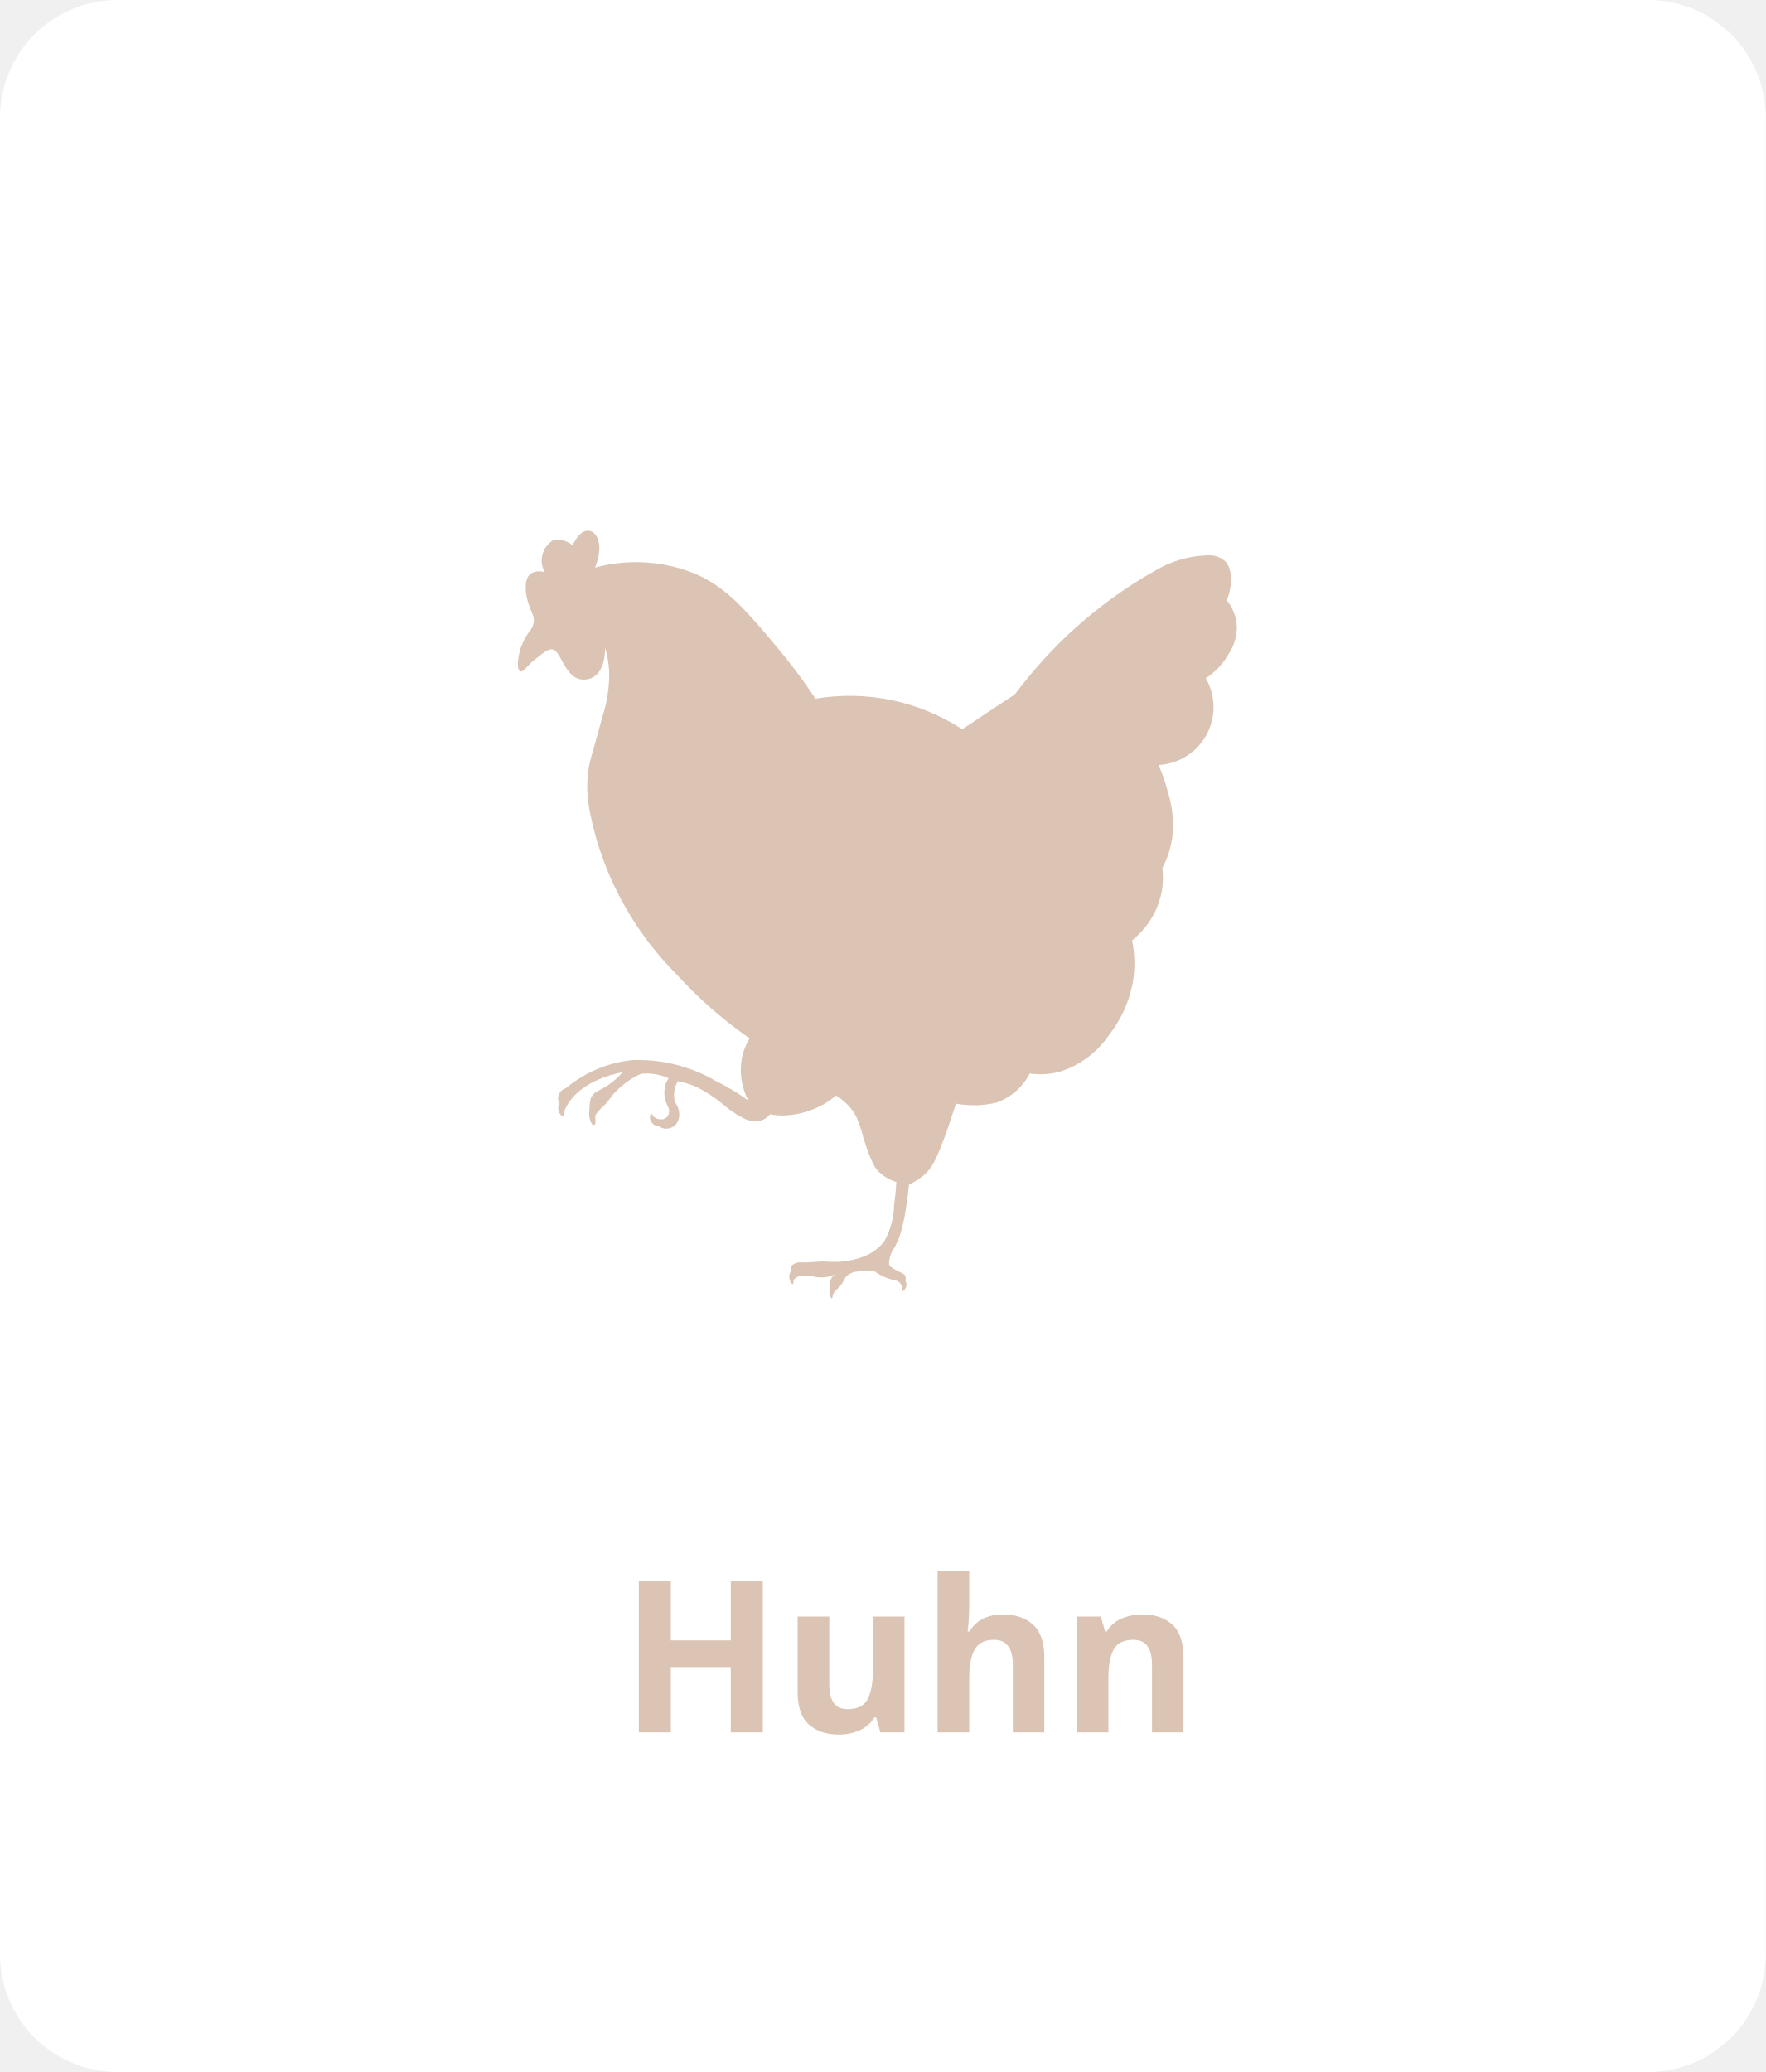
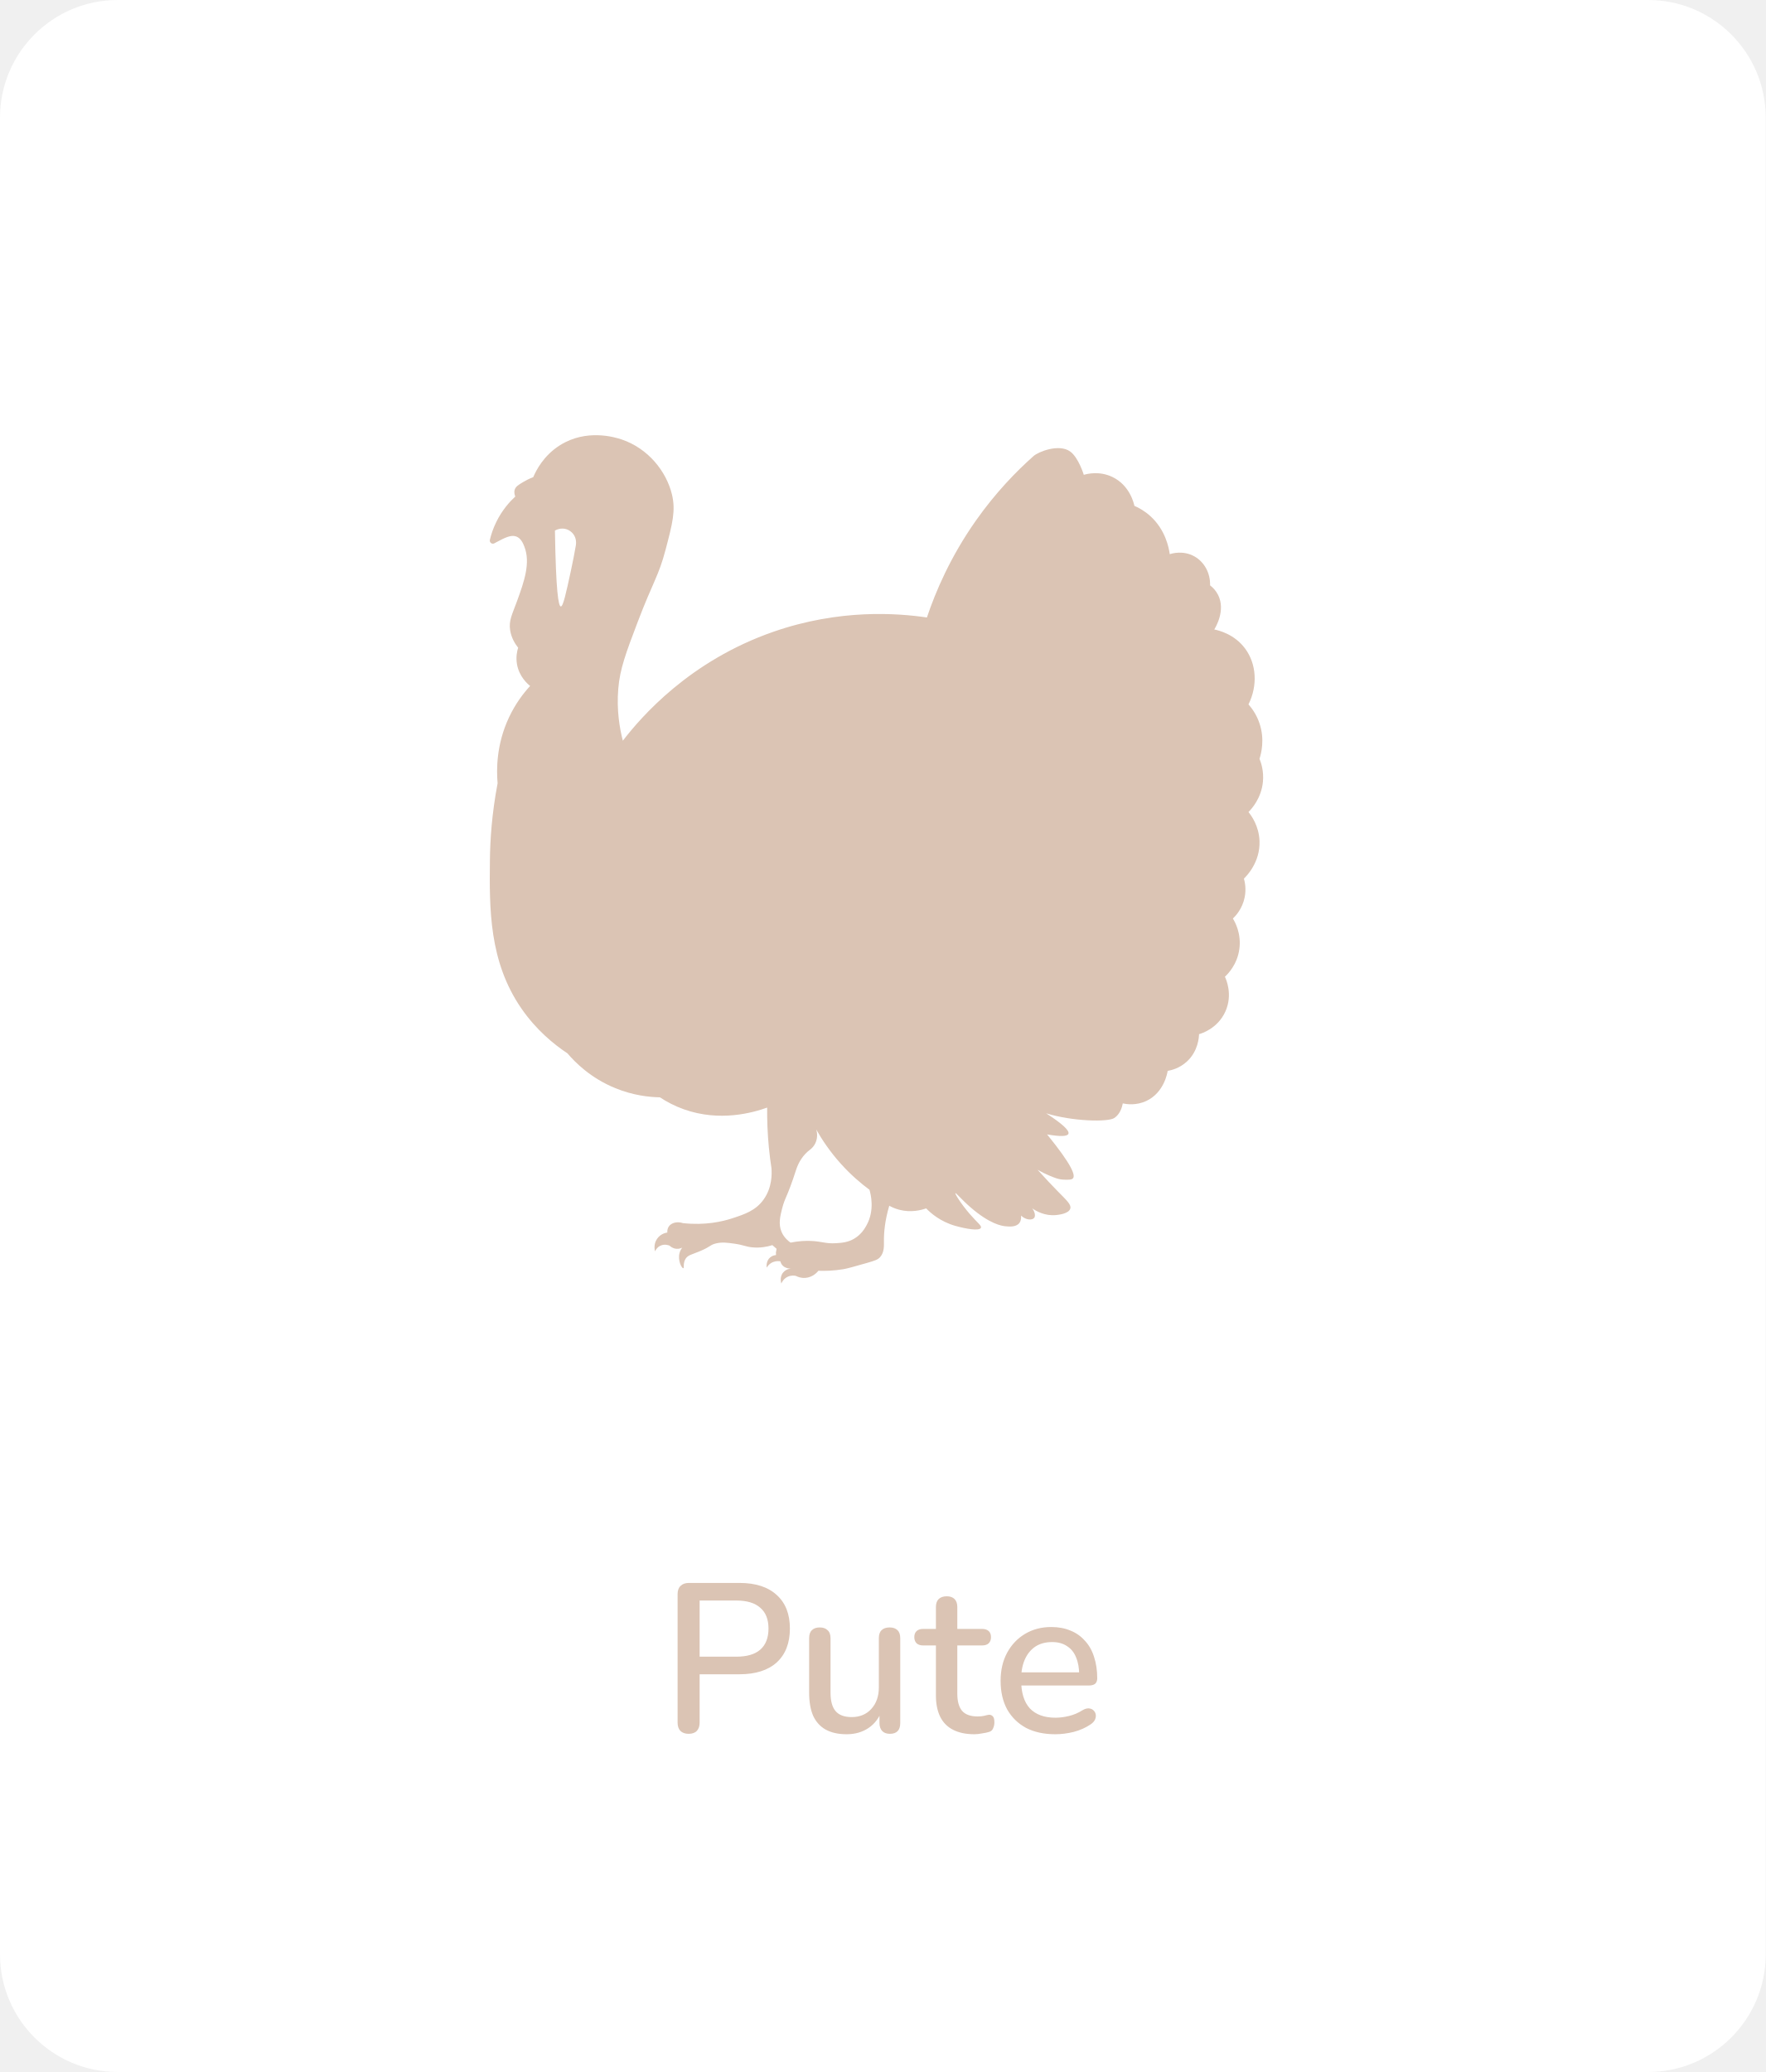
- <svg xmlns="http://www.w3.org/2000/svg" width="150" height="176" viewBox="0 0 150 176">
-   <defs>
-     <clipPath id="clip-path">
-       <rect id="Прямоугольник_70" data-name="Прямоугольник 70" width="61.088" height="65.196" fill="#dbc4b4" />
-     </clipPath>
-   </defs>
-   <g id="Сгруппировать_612" data-name="Сгруппировать 612" transform="translate(-501 -529)">
-     <rect id="Прямоугольник_143" data-name="Прямоугольник 143" width="150" height="176" rx="10" transform="translate(501 529)" fill="#fff" />
-     <g id="Chicken" transform="translate(505.266 574.076)">
-       <g id="Сгруппировать_421" data-name="Сгруппировать 421" transform="translate(39.725 0)">
-         <g id="Сгруппировать_420" data-name="Сгруппировать 420" transform="translate(0 0)" clip-path="url(#clip-path)">
-           <path id="Контур_258" data-name="Контур 258" d="M25.282,14.27a45.75,45.75,0,0,0-3.13-4.207c-2.63-3.143-4.283-5.118-6.874-6.31a13.221,13.221,0,0,0-8.722-.615c.8-1.988.117-2.961-.385-3.1-.878-.25-1.376.976-1.539,1.205A1.885,1.885,0,0,0,3.017.8,2.009,2.009,0,0,0,2.3,3.548a1.345,1.345,0,0,0-1.206.1c-.6.455-.591,1.8.147,3.432a1.285,1.285,0,0,1-.123,1.293A6.419,6.419,0,0,0,.291,9.807c-.359,1.04-.419,2.2.007,2.154.229-.027.659-.659,1.128-1,.564-.41,1.072-.965,1.54-.872.808.16,1.078,3.008,3.08,2.5.9-.227,1.385-1.282,1.358-2.657a8.776,8.776,0,0,1,.359,2.078,11.668,11.668,0,0,1-.59,3.822C6.51,18.341,6.3,18.91,6.146,19.554c-.594,2.484-.022,4.6.565,6.772a27.121,27.121,0,0,0,6.746,11.338,36.887,36.887,0,0,0,6.233,5.464,5.168,5.168,0,0,0-.642,1.59,5.581,5.581,0,0,0,.539,3.694,18.682,18.682,0,0,0-2.77-1.667,13.045,13.045,0,0,0-7.156-1.77A10.566,10.566,0,0,0,4.069,47.36a.959.959,0,0,0-.59.539.949.949,0,0,0,.026.744.911.911,0,0,0-.077.411.84.84,0,0,0,.36.692c.179.01.142-.426.231-.615C5.073,46.877,7.883,46.2,8.891,46a6.033,6.033,0,0,1-1.565,1.308c-.51.293-.885.4-1.077.821-.082,0-.16.6-.18,1.078-.005.127-.007.23-.007.288a1.77,1.77,0,0,0,.1.654c.067.191.2.364.326.327.222-.067,0-.656.135-.885a4.834,4.834,0,0,1,.75-.808,7.229,7.229,0,0,0,.655-.827,7.2,7.2,0,0,1,2.443-1.828,4.721,4.721,0,0,1,2.347.385,1.619,1.619,0,0,0-.288.6,2.43,2.43,0,0,0,.211,1.789.791.791,0,0,1,0,.808.736.736,0,0,1-.4.288,1.036,1.036,0,0,1-.751-.173c-.14-.1-.173-.309-.269-.308-.066,0-.142.293-.059.558a.8.8,0,0,0,.732.52,1.028,1.028,0,0,0,.366.173,1.107,1.107,0,0,0,1-.269,1.246,1.246,0,0,0,.347-.962,1.585,1.585,0,0,0-.347-.962,2.263,2.263,0,0,1,.231-1.808,6.709,6.709,0,0,1,1.578.481,11.239,11.239,0,0,1,2.193,1.424,8.587,8.587,0,0,0,1.654,1.154,2.192,2.192,0,0,0,1.732.25,1.624,1.624,0,0,0,.674-.5,6.419,6.419,0,0,0,1.173.1,7.355,7.355,0,0,0,4.444-1.693,4.816,4.816,0,0,1,1.674,1.712,10.1,10.1,0,0,1,.635,1.866c.7,2.186,1.026,2.589,1.192,2.77a3.65,3.65,0,0,0,1.617,1c-.029.475-.083,1.145-.193,1.943a6.625,6.625,0,0,1-.827,3.078,4.022,4.022,0,0,1-1.769,1.308,7.1,7.1,0,0,1-3.155.423c-.693-.03-1.385.091-2.078.077a1.023,1.023,0,0,0-.846.25.72.72,0,0,0-.116.519.836.836,0,0,0-.115.366c-.028.392.227.736.288.712.1-.038.026-.286.154-.443a.87.87,0,0,1,.616-.269,3.236,3.236,0,0,1,1.173.1,2.865,2.865,0,0,0,1.789-.289.955.955,0,0,0-.5.52.936.936,0,0,0-.02.6.939.939,0,0,0-.058.673c.045.141.091.331.173.308s.05-.245.135-.4c.15-.282.335-.367.577-.654a2.512,2.512,0,0,0,.327-.5A1.231,1.231,0,0,1,28,63.251a1.567,1.567,0,0,1,.885-.327,7.105,7.105,0,0,1,1.327-.077,4.522,4.522,0,0,0,1.829.827.771.771,0,0,1,.385.192c.293.276.2.7.23.731s.219-.109.309-.308a.664.664,0,0,0-.039-.577.6.6,0,0,0-.02-.423c-.088-.179-.256-.21-.711-.443-.558-.285-.581-.378-.6-.414a.359.359,0,0,1-.067-.187A2.572,2.572,0,0,1,32,60.885a6.193,6.193,0,0,0,.634-1.674,12.744,12.744,0,0,0,.328-1.616c.083-.512.185-1.212.269-2.059a4.8,4.8,0,0,0,1.443-.962c.477-.467.89-1.076,1.827-3.752.181-.519.432-1.256.711-2.155a8.412,8.412,0,0,0,1.424.135,7.315,7.315,0,0,0,2.117-.25,5.115,5.115,0,0,0,2.732-2.443,6.555,6.555,0,0,0,2.424-.116,7.848,7.848,0,0,0,4.309-3.155A10.228,10.228,0,0,0,52.2,38.588a9.749,9.749,0,0,0-.02-3.79A6.978,6.978,0,0,0,54,32.624a6.781,6.781,0,0,0,.712-2.058,6.65,6.65,0,0,0,.039-1.924,7.811,7.811,0,0,0,.846-2.578,9.378,9.378,0,0,0-.365-3.828,14.219,14.219,0,0,0-.808-2.328,5.02,5.02,0,0,0,3.078-1.289,4.913,4.913,0,0,0,.943-6.079,6.06,6.06,0,0,0,1.962-2.1,4.167,4.167,0,0,0,.673-2.308A3.857,3.857,0,0,0,60.219,5.9a4.065,4.065,0,0,0,.346-1.885,2.136,2.136,0,0,0-.4-1.347,2,2,0,0,0-1.54-.577,9.243,9.243,0,0,0-4.56,1.347,38.25,38.25,0,0,0-9.292,7.388c-1.17,1.285-2.045,2.4-2.577,3.1q-1.036.677-2.078,1.366-1.193.79-2.366,1.578a17.53,17.53,0,0,0-12.467-2.6" transform="translate(0 0)" fill="#dbc4b4" />
-         </g>
-       </g>
-       <text id="Huhn" transform="translate(0.226 84.072)" fill="#dbc4b4" font-size="18" font-family="Nunito-SemiBold, Nunito" font-weight="600">
-         <tspan x="48.153" y="18">Huhn</tspan>
-       </text>
-     </g>
-   </g>
+ <svg xmlns="http://www.w3.org/2000/svg" width="150" height="176" viewBox="0 0 150 176" fill="none">
+   <path d="M0 10C0 4.477 4.477 0 10 0H140C145.523 0 150 4.477 150 10V166C150 171.523 145.523 176 140 176H10C4.477 176 0 171.523 0 166V10Z" fill="white" />
+   <path d="M106.996 64.453C107.141 64.001 107.454 62.812 106.996 61.448C106.744 60.695 106.346 60.158 106.059 59.833C106.851 58.237 106.747 56.397 105.768 55.083C104.867 53.873 103.553 53.55 103.151 53.468C103.232 53.342 104.151 51.859 103.474 50.528C103.289 50.162 103.03 49.901 102.796 49.72C102.827 48.693 102.319 47.744 101.471 47.264C100.517 46.725 99.546 47.015 99.371 47.071C99.293 46.513 99.004 45.001 97.723 43.84C97.249 43.409 96.762 43.139 96.366 42.967C96.33 42.786 95.99 41.225 94.492 40.512C93.383 39.983 92.341 40.254 92.069 40.334C92.069 40.334 91.624 38.859 90.906 38.347C89.96 37.672 88.213 38.371 87.804 38.735C86.324 40.049 84.574 41.848 82.909 44.211C80.738 47.293 79.483 50.24 78.741 52.45C76.223 52.079 71.329 51.708 65.704 53.662C58.574 56.138 54.474 60.889 52.91 62.918C52.644 61.883 52.371 60.344 52.522 58.508C52.659 56.836 53.164 55.48 54.17 52.837C55.486 49.378 55.95 48.944 56.544 46.683C57.126 44.472 57.417 43.367 57.078 41.982C56.602 40.041 55.074 38.096 52.812 37.329C52.21 37.125 49.814 36.413 47.578 37.813C46.168 38.698 45.535 39.975 45.301 40.528C44.932 40.67 44.647 40.824 44.453 40.94C44.033 41.19 43.809 41.328 43.725 41.594C43.653 41.827 43.722 42.05 43.774 42.176C43.319 42.595 42.661 43.307 42.151 44.357C41.886 44.899 41.721 45.411 41.615 45.853C41.561 46.08 41.8 46.262 42.002 46.148C42.056 46.116 42.115 46.085 42.175 46.053C42.848 45.696 43.392 45.408 43.846 45.568C44.262 45.714 44.449 46.18 44.549 46.441C45.082 47.822 44.524 49.409 43.919 51.069C43.504 52.208 43.207 52.717 43.338 53.54C43.442 54.198 43.763 54.699 44.017 55.019C43.928 55.298 43.811 55.807 43.919 56.424C44.106 57.482 44.823 58.098 45.034 58.266C44.467 58.883 43.791 59.763 43.241 60.932C42.147 63.258 42.174 65.418 42.272 66.529C41.779 69.126 41.634 71.366 41.618 73.096C41.576 77.168 41.532 81.651 44.283 85.648C45.549 87.488 47.048 88.704 48.209 89.477C48.853 90.234 50.172 91.575 52.279 92.433C53.801 93.054 55.166 93.192 56.06 93.209C56.619 93.578 57.296 93.942 58.095 94.227C61.157 95.317 63.975 94.51 65.171 94.081C65.16 95.127 65.199 96.263 65.316 97.474C65.375 98.08 65.45 98.662 65.535 99.218C65.575 99.701 65.604 100.876 64.856 101.908C64.194 102.823 63.274 103.138 62.215 103.483C61.371 103.759 59.919 104.102 58.023 103.895C57.521 103.731 57.028 103.862 56.811 104.186C56.689 104.368 56.681 104.571 56.69 104.695C56.612 104.705 56.127 104.778 55.818 105.228C55.487 105.708 55.628 106.226 55.648 106.294C55.68 106.217 55.791 105.978 56.06 105.834C56.446 105.626 56.833 105.787 56.884 105.81C56.941 105.866 57.146 106.052 57.465 106.076C57.694 106.093 57.87 106.019 57.95 105.979C57.874 106.081 57.785 106.226 57.732 106.415C57.55 107.063 57.918 107.745 58.047 107.724C58.144 107.708 57.999 107.31 58.241 106.924C58.447 106.597 58.743 106.58 59.477 106.27C60.416 105.873 60.314 105.738 60.834 105.616C61.349 105.495 61.767 105.554 62.385 105.64C63.188 105.752 63.333 105.901 63.936 105.955C64.57 106.012 65.14 105.912 65.614 105.765C65.771 105.902 65.814 105.94 65.971 106.076L65.915 106.391C65.917 106.464 65.92 106.537 65.922 106.609C65.827 106.616 65.617 106.647 65.429 106.803C65.052 107.118 65.126 107.642 65.131 107.676C65.179 107.593 65.343 107.332 65.68 107.199C65.953 107.091 66.193 107.123 66.294 107.142C66.313 107.226 66.351 107.328 66.423 107.425C66.679 107.769 67.145 107.759 67.207 107.756C67.14 107.76 66.787 107.785 66.537 108.079C66.193 108.481 66.367 109.001 66.375 109.025C66.405 108.95 66.551 108.613 66.932 108.443C67.238 108.306 67.517 108.357 67.611 108.378C67.75 108.45 68.035 108.572 68.402 108.548C69.062 108.506 69.456 108.029 69.525 107.942C70.108 107.964 70.819 107.942 71.617 107.813C71.966 107.757 72.522 107.598 73.636 107.28C74.355 107.074 74.573 106.998 74.767 106.779C75.127 106.372 75.093 105.827 75.09 105.406C75.086 104.692 75.167 103.692 75.543 102.417C75.769 102.543 76.049 102.668 76.382 102.756C77.386 103.022 78.254 102.791 78.677 102.643C79.048 103.025 79.874 103.768 81.165 104.13C82.027 104.371 83.199 104.591 83.329 104.291C83.408 104.11 83.044 103.886 82.376 103.112C81.649 102.268 81.104 101.401 81.165 101.351C81.215 101.309 81.644 101.853 82.441 102.547C84.099 103.988 85.112 104.132 85.413 104.162C85.739 104.195 86.314 104.245 86.593 103.887C86.753 103.681 86.754 103.418 86.738 103.257C87.178 103.664 87.695 103.652 87.853 103.451C87.981 103.288 87.916 102.944 87.691 102.643C88.013 102.864 88.77 103.31 89.727 103.209C89.934 103.187 90.793 103.096 90.922 102.66C91.021 102.324 90.631 101.978 89.84 101.173C89.417 100.743 88.831 100.131 88.143 99.364C88.502 99.569 88.815 99.716 89.048 99.816C89.582 100.046 89.928 100.191 90.405 100.204C90.758 100.213 91.033 100.221 91.148 100.091C91.366 99.844 91.099 98.998 88.951 96.359C90.064 96.554 90.667 96.537 90.761 96.31C90.874 96.037 90.244 95.455 88.87 94.566C91.116 95.26 94.115 95.321 94.654 94.97C95.147 94.648 95.316 94.065 95.381 93.726C95.694 93.793 96.515 93.923 97.384 93.516C98.897 92.806 99.172 91.113 99.193 90.963C99.504 90.91 100.199 90.747 100.825 90.172C101.795 89.28 101.852 88.086 101.859 87.845C102.055 87.79 103.43 87.377 104.088 85.939C104.758 84.477 104.143 83.145 104.056 82.966C104.287 82.754 105.103 81.949 105.284 80.608C105.463 79.278 104.901 78.293 104.735 78.023C104.967 77.802 105.542 77.192 105.736 76.214C105.875 75.516 105.758 74.938 105.672 74.631C105.87 74.44 107.066 73.254 106.996 71.432C106.947 70.156 106.304 69.279 106.059 68.976C106.331 68.703 107.157 67.8 107.287 66.392C107.367 65.521 107.148 64.827 106.996 64.453ZM48.916 46.338C48.817 46.911 48.681 47.639 48.499 48.476C48.086 50.384 47.839 51.522 47.643 51.513C47.443 51.503 47.225 50.294 47.142 45.067C47.217 45.025 47.64 44.795 48.128 44.954C48.354 45.028 48.55 45.172 48.696 45.359C48.909 45.634 48.976 45.996 48.916 46.338ZM73.62 104.065C73.479 104.322 73.183 104.847 72.57 105.212C72.035 105.531 71.527 105.568 71.019 105.6C70.109 105.656 69.831 105.44 68.855 105.406C68.451 105.391 67.87 105.406 67.159 105.551C66.665 105.204 66.466 104.818 66.383 104.614C66.117 103.963 66.276 103.319 66.431 102.692C66.559 102.174 66.725 101.806 66.754 101.739C66.973 101.248 67.263 100.513 67.628 99.371C67.843 98.7 68.238 98.087 68.803 97.665C68.974 97.536 69.14 97.36 69.259 97.118C69.524 96.575 69.376 96.058 69.339 95.939C69.814 96.785 70.491 97.811 71.439 98.863C72.289 99.806 73.138 100.525 73.862 101.06C73.972 101.436 74.319 102.792 73.62 104.065Z" fill="#DBC4B4" />
+   <path d="M58.498 147.274C58.198 147.274 57.964 147.19 57.796 147.022C57.64 146.854 57.562 146.62 57.562 146.32V135.412C57.562 135.1 57.646 134.866 57.814 134.71C57.982 134.542 58.216 134.458 58.516 134.458H62.818C64.186 134.458 65.242 134.8 65.986 135.484C66.73 136.156 67.102 137.104 67.102 138.328C67.102 139.564 66.73 140.524 65.986 141.208C65.242 141.88 64.186 142.216 62.818 142.216H59.434V146.32C59.434 146.62 59.356 146.854 59.2 147.022C59.044 147.19 58.81 147.274 58.498 147.274ZM59.434 140.722H62.548C63.448 140.722 64.126 140.524 64.582 140.128C65.05 139.72 65.284 139.12 65.284 138.328C65.284 137.548 65.05 136.96 64.582 136.564C64.126 136.156 63.448 135.952 62.548 135.952H59.434V140.722ZM71.922 147.31C71.214 147.31 70.62 147.178 70.14 146.914C69.672 146.65 69.318 146.26 69.078 145.744C68.85 145.216 68.736 144.556 68.736 143.764V139.156C68.736 138.844 68.814 138.616 68.97 138.472C69.126 138.316 69.348 138.238 69.636 138.238C69.924 138.238 70.146 138.316 70.302 138.472C70.47 138.616 70.554 138.844 70.554 139.156V143.782C70.554 144.49 70.698 145.012 70.986 145.348C71.274 145.684 71.73 145.852 72.354 145.852C73.038 145.852 73.59 145.624 74.01 145.168C74.442 144.7 74.658 144.088 74.658 143.332V139.156C74.658 138.844 74.736 138.616 74.892 138.472C75.048 138.316 75.276 138.238 75.576 138.238C75.864 138.238 76.086 138.316 76.242 138.472C76.398 138.616 76.476 138.844 76.476 139.156V146.356C76.476 146.968 76.182 147.274 75.594 147.274C75.318 147.274 75.102 147.196 74.946 147.04C74.79 146.872 74.712 146.644 74.712 146.356V144.826L74.946 145.222C74.706 145.894 74.322 146.41 73.794 146.77C73.266 147.13 72.642 147.31 71.922 147.31ZM82.782 147.31C82.062 147.31 81.456 147.184 80.964 146.932C80.472 146.68 80.106 146.308 79.866 145.816C79.626 145.324 79.506 144.724 79.506 144.016V139.768H78.426C78.186 139.768 78 139.708 77.868 139.588C77.736 139.456 77.67 139.282 77.67 139.066C77.67 138.838 77.736 138.664 77.868 138.544C78 138.424 78.186 138.364 78.426 138.364H79.506V136.51C79.506 136.21 79.584 135.982 79.74 135.826C79.908 135.67 80.136 135.592 80.424 135.592C80.712 135.592 80.934 135.67 81.09 135.826C81.246 135.982 81.324 136.21 81.324 136.51V138.364H83.43C83.67 138.364 83.856 138.424 83.988 138.544C84.12 138.664 84.186 138.838 84.186 139.066C84.186 139.282 84.12 139.456 83.988 139.588C83.856 139.708 83.67 139.768 83.43 139.768H81.324V143.872C81.324 144.508 81.456 144.988 81.72 145.312C81.996 145.636 82.44 145.798 83.052 145.798C83.268 145.798 83.454 145.78 83.61 145.744C83.778 145.696 83.916 145.666 84.024 145.654C84.156 145.654 84.264 145.702 84.348 145.798C84.432 145.882 84.474 146.05 84.474 146.302C84.474 146.482 84.438 146.65 84.366 146.806C84.306 146.962 84.192 147.064 84.024 147.112C83.88 147.16 83.682 147.202 83.43 147.238C83.19 147.286 82.974 147.31 82.782 147.31ZM89.646 147.31C88.686 147.31 87.858 147.13 87.162 146.77C86.478 146.398 85.944 145.876 85.56 145.204C85.188 144.52 85.002 143.71 85.002 142.774C85.002 141.862 85.188 141.064 85.56 140.38C85.932 139.696 86.442 139.162 87.09 138.778C87.738 138.394 88.476 138.202 89.304 138.202C89.916 138.202 90.462 138.304 90.942 138.508C91.422 138.7 91.83 138.988 92.166 139.372C92.514 139.744 92.772 140.2 92.94 140.74C93.12 141.28 93.21 141.886 93.21 142.558C93.21 142.762 93.15 142.918 93.03 143.026C92.91 143.122 92.73 143.17 92.49 143.17H86.442V142.054H91.986L91.68 142.306C91.68 141.706 91.59 141.196 91.41 140.776C91.242 140.356 90.984 140.038 90.636 139.822C90.3 139.594 89.88 139.48 89.376 139.48C88.812 139.48 88.332 139.612 87.936 139.876C87.552 140.14 87.258 140.506 87.054 140.974C86.85 141.442 86.748 141.988 86.748 142.612V142.72C86.748 143.776 86.994 144.574 87.486 145.114C87.99 145.642 88.716 145.906 89.664 145.906C90.024 145.906 90.402 145.858 90.798 145.762C91.206 145.666 91.59 145.504 91.95 145.276C92.154 145.156 92.334 145.102 92.49 145.114C92.658 145.126 92.79 145.18 92.886 145.276C92.994 145.372 93.06 145.492 93.084 145.636C93.108 145.78 93.084 145.93 93.012 146.086C92.94 146.23 92.814 146.362 92.634 146.482C92.226 146.758 91.752 146.968 91.212 147.112C90.672 147.244 90.15 147.31 89.646 147.31Z" fill="#DBC4B4" />
</svg>
